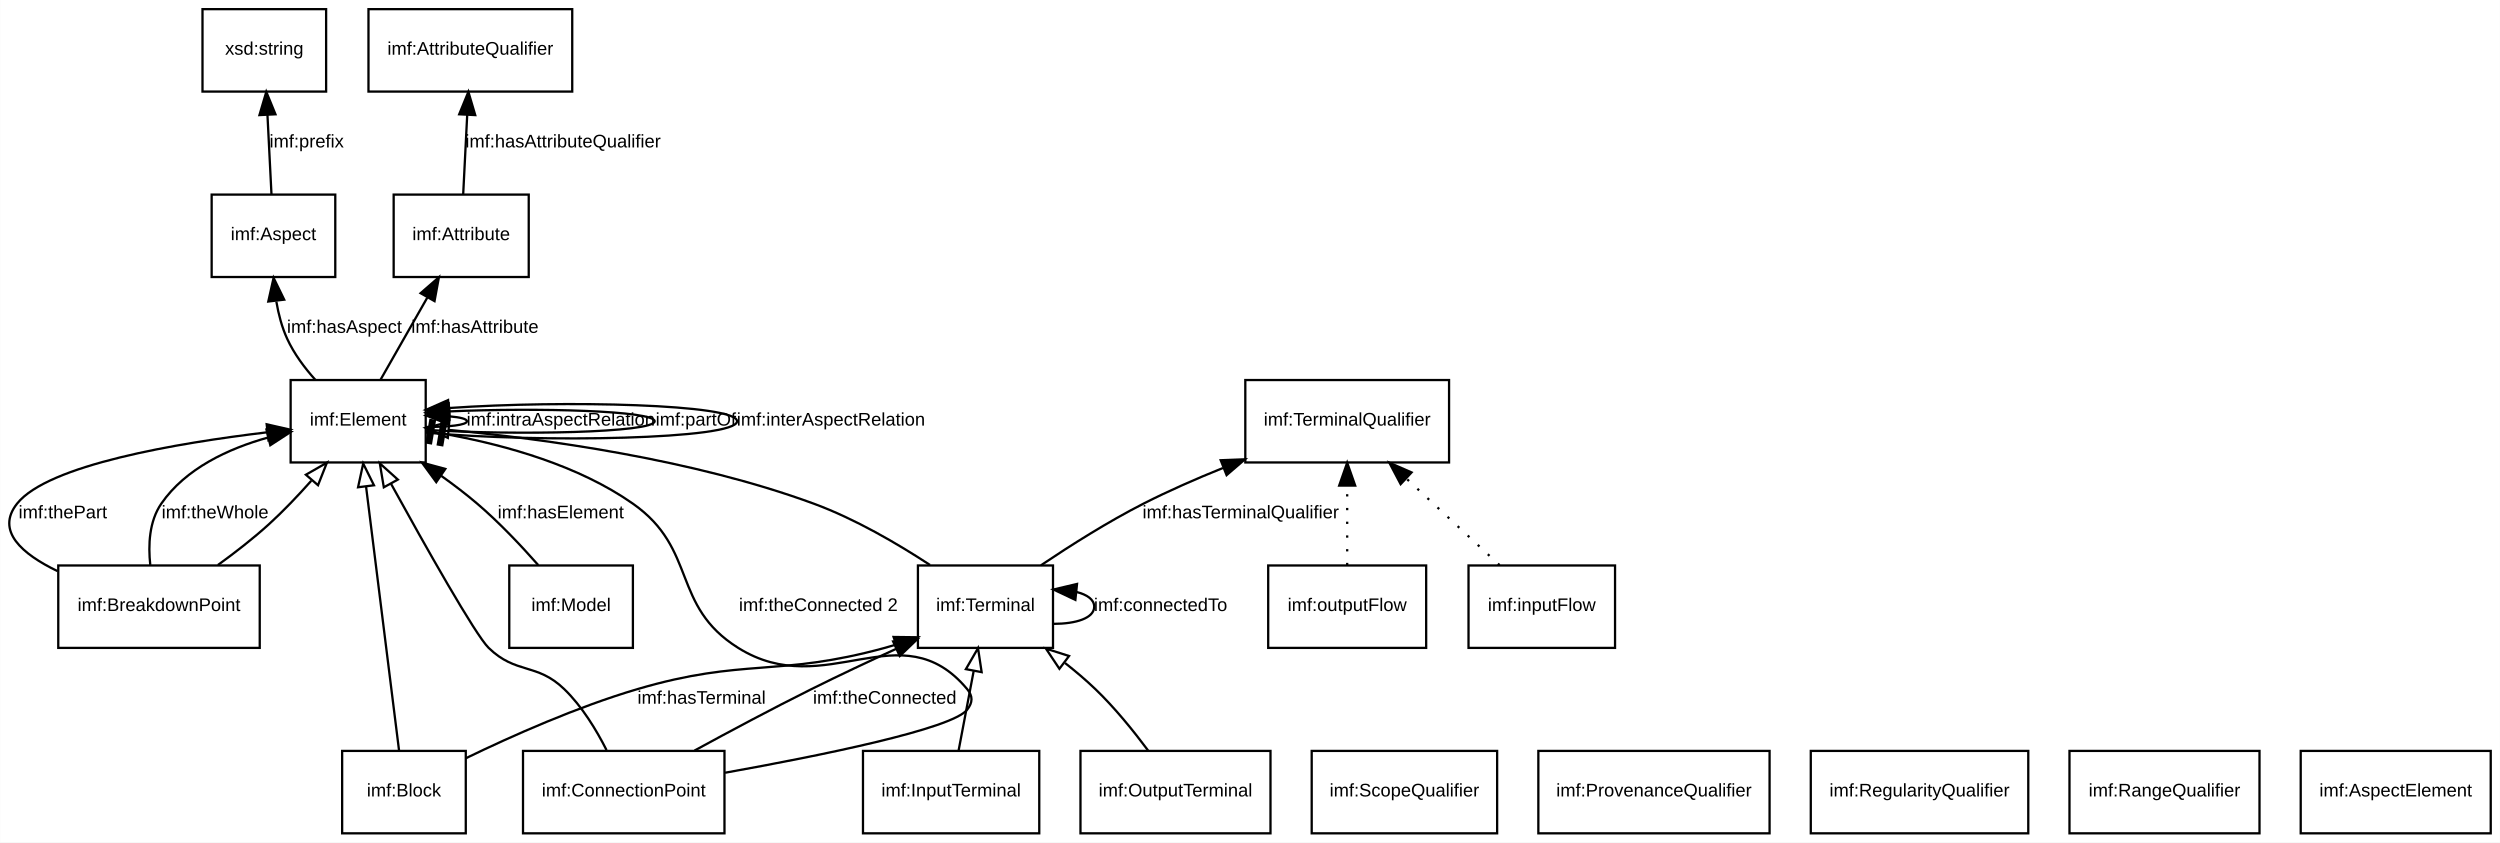
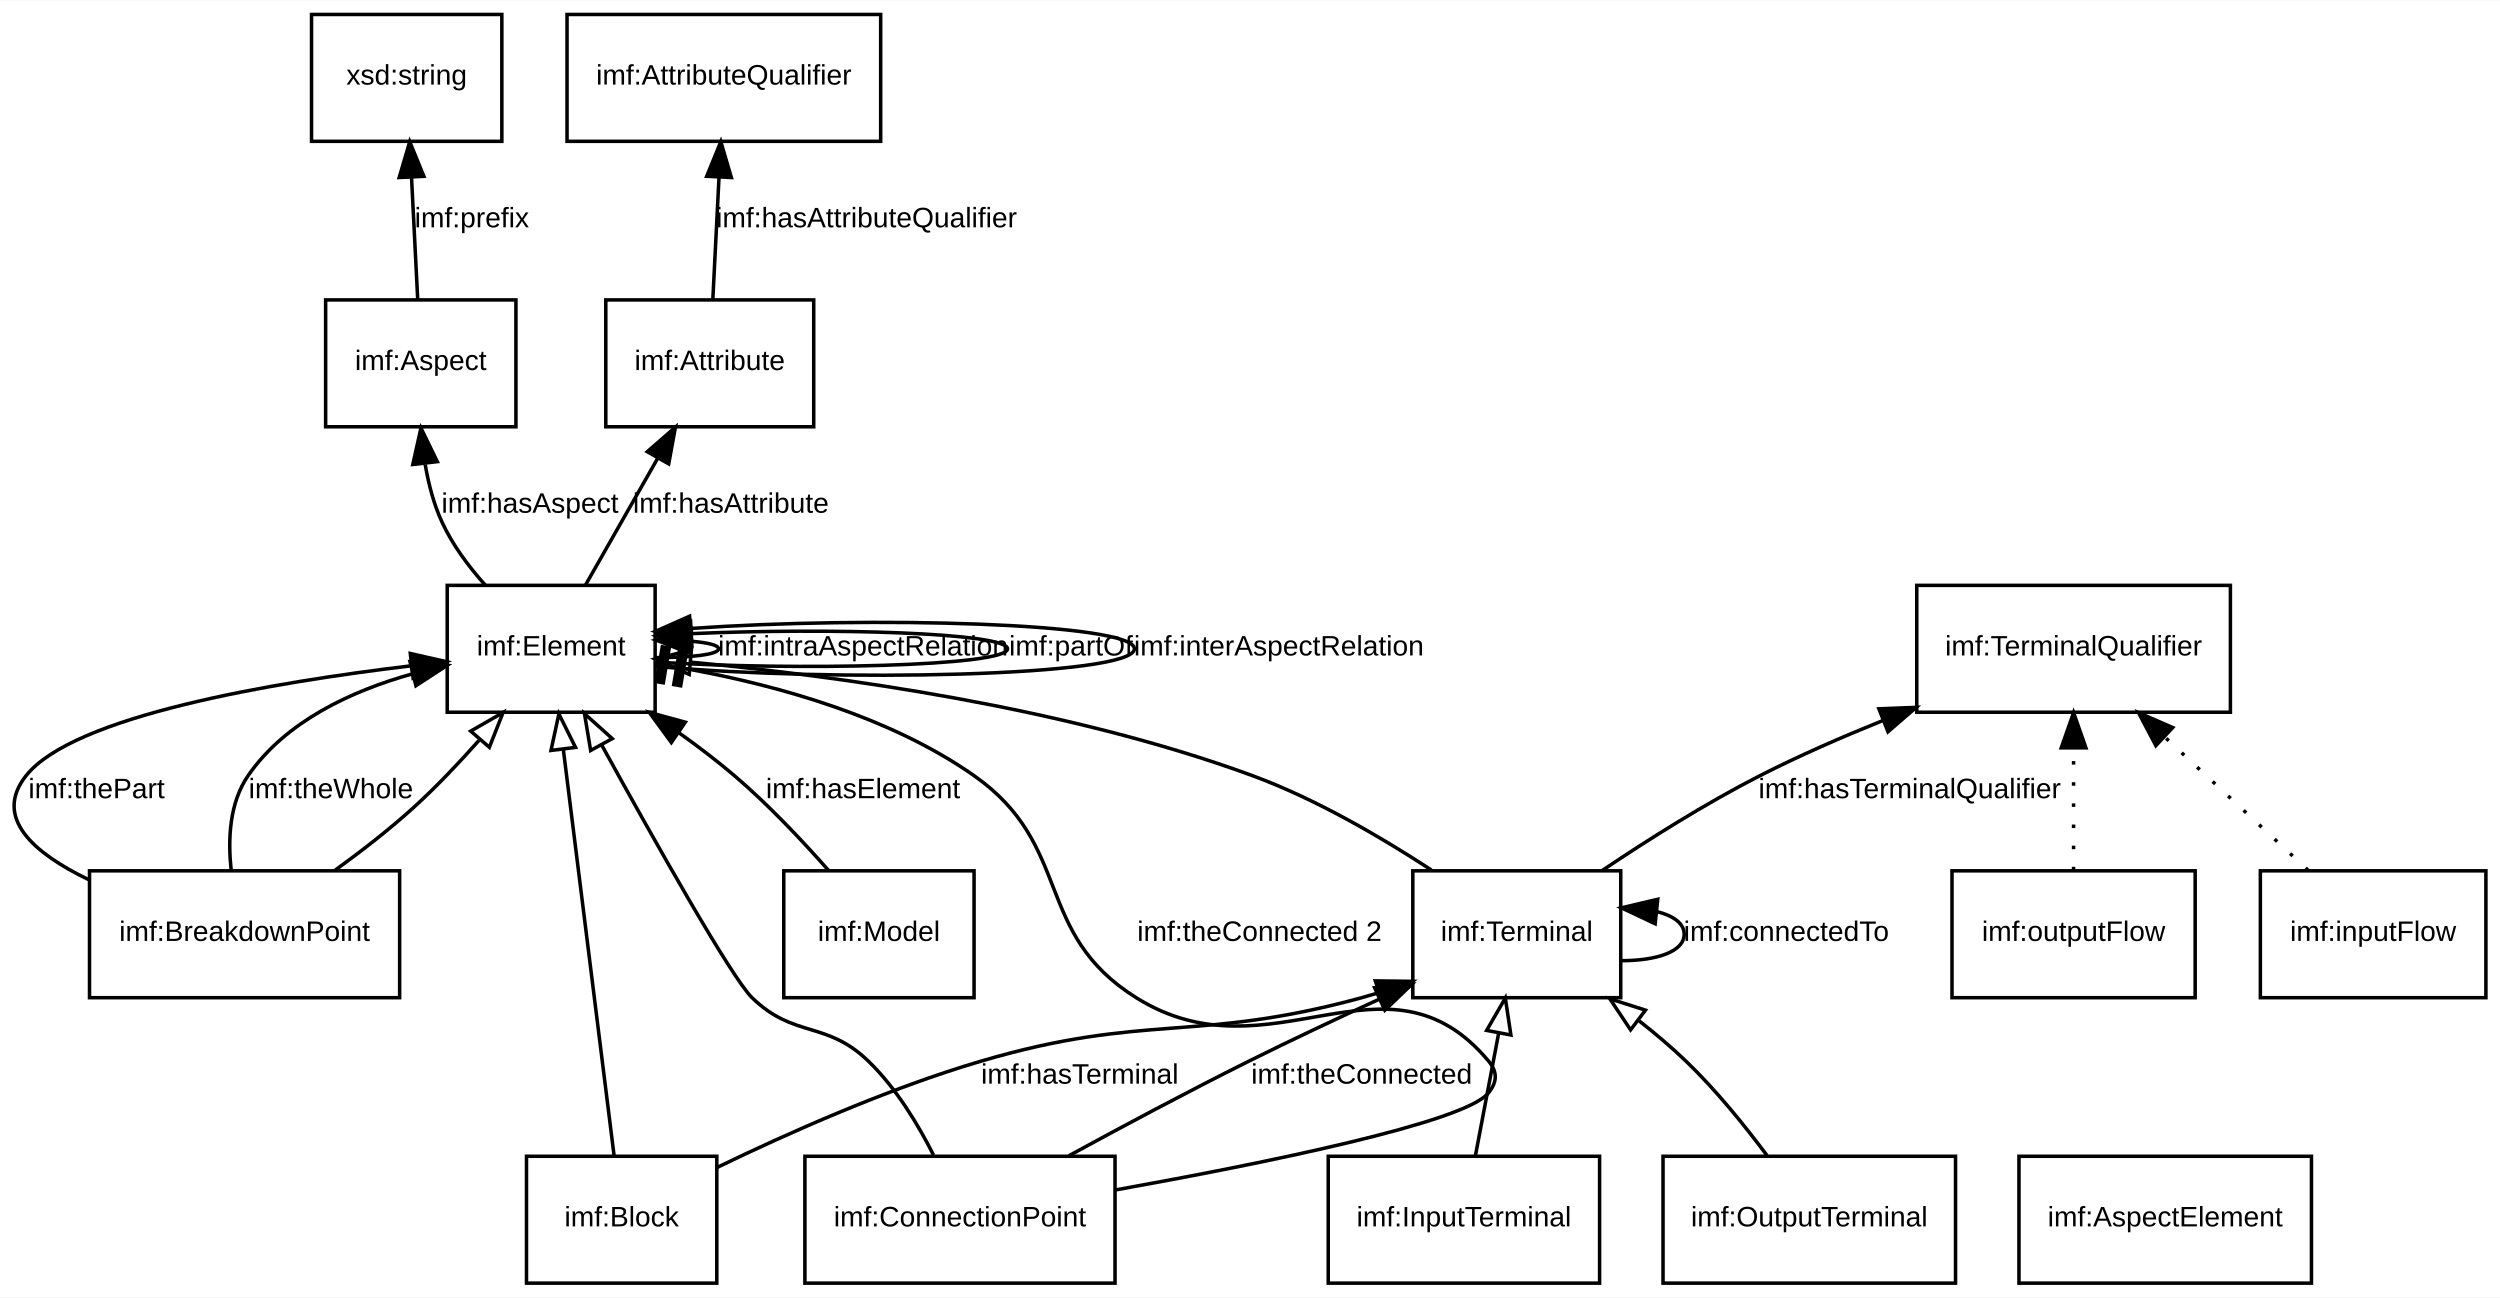
- <svg xmlns="http://www.w3.org/2000/svg" width="1092px" height="368px" viewBox="0.00 0.00 1091.90 368.00">
+ <svg xmlns="http://www.w3.org/2000/svg" width="709px" height="368px" viewBox="0.00 0.00 709.40 368.00">
  <g id="graph0" class="graph" transform="scale(1.0 1.0) rotate(0) translate(4 364)">
-     <polygon fill="white" stroke="transparent" points="-4,4 -4,-364 1087.9,-364 1087.9,4 -4,4" />
+     <polygon fill="white" stroke="transparent" points="-4,4 -4,-364 705.4,-364 705.4,4 -4,4" />
    <g id="node1" class="node">
      <polygon fill="none" stroke="black" points="109.4,-117 21.4,-117 21.4,-81 109.4,-81 109.4,-117" />
      <text text-anchor="middle" x="65.4" y="-97.1" font-family="Arial" font-size="8.00">imf:BreakdownPoint</text>
    </g>
-     <g id="node3" class="node">
+     <g id="node2" class="node">
      <polygon fill="none" stroke="black" points="181.9,-198 122.9,-198 122.9,-162 181.9,-162 181.9,-198" />
      <text text-anchor="middle" x="152.4" y="-178.1" font-family="Arial" font-size="8.00">imf:Element</text>
    </g>
    <g id="edge2" class="edge">
      <path fill="none" stroke="black" d="M21.12,-114.51C5.53,-122.02 -6.02,-132.1 3.4,-144 16.81,-160.92 73.22,-170.46 112.64,-175.17" />
      <polygon fill="black" stroke="black" points="112.43,-178.67 122.76,-176.32 113.22,-171.72 112.43,-178.67" />
      <text text-anchor="middle" x="23.4" y="-137.6" font-family="Arial" font-size="8.00">imf:thePart</text>
    </g>
    <g id="edge5" class="edge">
      <path fill="none" stroke="black" d="M61.59,-117.24C60.64,-125.97 61.11,-136.32 66.4,-144 77.03,-159.42 95.73,-168.05 112.98,-172.88" />
      <polygon fill="black" stroke="black" points="112.35,-176.33 122.9,-175.31 114.02,-169.53 112.35,-176.33" />
      <text text-anchor="middle" x="89.9" y="-137.6" font-family="Arial" font-size="8.00">imf:theWhole</text>
    </g>
    <g id="edge18" class="edge">
      <path fill="none" stroke="black" d="M91.11,-117.19C98.56,-122.58 106.53,-128.76 113.4,-135 119.77,-140.79 126.18,-147.55 131.91,-154" />
      <polygon fill="none" stroke="black" points="129.56,-156.64 138.75,-161.92 134.86,-152.06 129.56,-156.64" />
    </g>
-     <g id="node2" class="node">
-       <polygon fill="none" stroke="black" points="649.9,-36 568.9,-36 568.9,0 649.9,0 649.9,-36" />
-       <text text-anchor="middle" x="609.4" y="-16.1" font-family="Arial" font-size="8.00">imf:ScopeQualifier</text>
-     </g>
    <g id="edge7" class="edge">
      <path fill="none" stroke="black" d="M182.09,-177.5C191.99,-177.5 199.9,-178.33 199.9,-180 199.9,-181.02 196.96,-181.72 192.43,-182.12" />
      <polygon fill="black" stroke="black" points="191.95,-178.63 182.09,-182.5 192.21,-185.63 191.95,-178.63" />
      <text text-anchor="middle" x="240.9" y="-178.1" font-family="Arial" font-size="8.00">imf:intraAspectRelation</text>
    </g>
    <g id="edge13" class="edge">
      <path fill="none" stroke="black" d="M182.16,-176.23C221.65,-173.76 281.9,-175.01 281.9,-180 281.9,-184.58 231.13,-186.01 192.25,-184.3" />
      <polygon fill="black" stroke="black" points="192.33,-180.8 182.16,-183.77 191.96,-187.79 192.33,-180.8" />
      <text text-anchor="middle" x="299.9" y="-178.1" font-family="Arial" font-size="8.00">imf:partOf</text>
    </g>
    <g id="edge20" class="edge">
      <path fill="none" stroke="black" d="M181.98,-175.04C231.76,-170.44 317.9,-172.09 317.9,-180 317.9,-187.4 242.51,-189.32 192.03,-185.77" />
      <polygon fill="black" stroke="black" points="192.23,-182.28 181.98,-184.96 191.67,-189.25 192.23,-182.28" />
      <text text-anchor="middle" x="358.9" y="-178.1" font-family="Arial" font-size="8.00">imf:interAspectRelation</text>
    </g>
-     <g id="node5" class="node">
+     <g id="node4" class="node">
      <polygon fill="none" stroke="black" points="142.4,-279 88.4,-279 88.4,-243 142.4,-243 142.4,-279" />
      <text text-anchor="middle" x="115.4" y="-259.1" font-family="Arial" font-size="8.00">imf:Aspect</text>
    </g>
    <g id="edge23" class="edge">
      <path fill="none" stroke="black" d="M133.72,-198.05C128.97,-203.34 124.38,-209.51 121.4,-216 119.09,-221.04 117.6,-226.72 116.66,-232.28" />
      <polygon fill="black" stroke="black" points="113.14,-232.3 115.45,-242.64 120.09,-233.11 113.14,-232.3" />
      <text text-anchor="middle" x="146.4" y="-218.6" font-family="Arial" font-size="8.00">imf:hasAspect</text>
    </g>
-     <g id="node11" class="node">
+     <g id="node9" class="node">
      <polygon fill="none" stroke="black" points="226.9,-279 167.9,-279 167.9,-243 226.9,-243 226.9,-279" />
      <text text-anchor="middle" x="197.4" y="-259.1" font-family="Arial" font-size="8.00">imf:Attribute</text>
    </g>
    <g id="edge8" class="edge">
      <path fill="none" stroke="black" d="M162.17,-198.14C168.12,-208.6 175.85,-222.17 182.56,-233.94" />
      <polygon fill="black" stroke="black" points="179.67,-235.93 187.66,-242.89 185.75,-232.47 179.67,-235.93" />
      <text text-anchor="middle" x="203.4" y="-218.6" font-family="Arial" font-size="8.00">imf:hasAttribute</text>
    </g>
-     <g id="node4" class="node">
+     <g id="node3" class="node">
      <polygon fill="none" stroke="black" points="628.9,-198 539.9,-198 539.9,-162 628.9,-162 628.9,-198" />
      <text text-anchor="middle" x="584.4" y="-178.1" font-family="Arial" font-size="8.00">imf:TerminalQualifier</text>
    </g>
-     <g id="node20" class="node">
+     <g id="node16" class="node">
      <polygon fill="none" stroke="black" points="138.4,-360 84.4,-360 84.4,-324 138.4,-324 138.4,-360" />
      <text text-anchor="middle" x="111.4" y="-340.1" font-family="Arial" font-size="8.00">xsd:string</text>
    </g>
    <g id="edge9" class="edge">
      <path fill="none" stroke="black" d="M114.53,-279.14C114.02,-289.29 113.36,-302.37 112.77,-313.88" />
      <polygon fill="black" stroke="black" points="109.28,-313.73 112.27,-323.89 116.27,-314.08 109.28,-313.73" />
      <text text-anchor="middle" x="129.9" y="-299.6" font-family="Arial" font-size="8.00">imf:prefix</text>
    </g>
-     <g id="node6" class="node">
+     <g id="node5" class="node">
      <polygon fill="none" stroke="black" points="618.9,-117 549.9,-117 549.9,-81 618.9,-81 618.9,-117" />
      <text text-anchor="middle" x="584.4" y="-97.1" font-family="Arial" font-size="8.00">imf:outputFlow</text>
    </g>
    <g id="edge14" class="edge">
      <path fill="none" stroke="black" stroke-dasharray="1,5" d="M584.4,-117.14C584.4,-127.29 584.4,-140.37 584.4,-151.88" />
      <polygon fill="black" stroke="black" points="580.9,-151.89 584.4,-161.89 587.9,-151.89 580.9,-151.89" />
    </g>
-     <g id="node7" class="node">
+     <g id="node6" class="node">
      <polygon fill="none" stroke="black" points="455.9,-117 396.9,-117 396.9,-81 455.9,-81 455.9,-117" />
      <text text-anchor="middle" x="426.4" y="-97.1" font-family="Arial" font-size="8.00">imf:Terminal</text>
    </g>
    <g id="edge10" class="edge">
      <path fill="none" stroke="black" d="M402.17,-117.22C388,-126.5 369.4,-137.38 351.4,-144 298.25,-163.54 232.99,-172.36 192.04,-176.2" />
      <polygon fill="none" stroke="black" points="191.57,-172.73 181.92,-177.1 192.19,-179.7 191.57,-172.73" />
    </g>
    <g id="edge4" class="edge">
      <path fill="none" stroke="black" d="M450.63,-117.08C463.56,-125.77 479.96,-136.13 495.4,-144 506.38,-149.59 518.48,-154.89 530.12,-159.58" />
      <polygon fill="black" stroke="black" points="529.16,-162.97 539.75,-163.38 531.73,-156.46 529.16,-162.97" />
      <text text-anchor="middle" x="537.9" y="-137.6" font-family="Arial" font-size="8.00">imf:hasTerminalQualifier</text>
    </g>
    <g id="edge16" class="edge">
      <path fill="none" stroke="black" d="M456.09,-91.5C465.99,-91.5 473.9,-94 473.9,-99 473.9,-102.12 470.81,-104.27 466.07,-105.45" />
      <polygon fill="black" stroke="black" points="465.67,-101.97 456.09,-106.5 466.4,-108.93 465.67,-101.97" />
      <text text-anchor="middle" x="502.9" y="-97.1" font-family="Arial" font-size="8.00">imf:connectedTo</text>
    </g>
-     <g id="node8" class="node">
+     <g id="node7" class="node">
      <polygon fill="none" stroke="black" points="199.4,-36 145.4,-36 145.4,0 199.4,0 199.4,-36" />
      <text text-anchor="middle" x="172.4" y="-16.1" font-family="Arial" font-size="8.00">imf:Block</text>
    </g>
    <g id="edge21" class="edge">
      <path fill="none" stroke="black" d="M170.26,-36.12C166.81,-63.77 159.97,-118.46 155.83,-151.58" />
      <polygon fill="none" stroke="black" points="152.35,-151.16 154.59,-161.52 159.3,-152.03 152.35,-151.16" />
    </g>
    <g id="edge11" class="edge">
      <path fill="none" stroke="black" d="M199.44,-32.81C219.62,-42.58 248.13,-55.27 274.4,-63 321.08,-76.74 335.46,-68.16 382.4,-81 384.03,-81.45 385.68,-81.93 387.34,-82.44" />
      <polygon fill="black" stroke="black" points="386.26,-85.77 396.85,-85.64 388.49,-79.14 386.26,-85.77" />
      <text text-anchor="middle" x="302.4" y="-56.6" font-family="Arial" font-size="8.00">imf:hasTerminal</text>
    </g>
-     <g id="node9" class="node">
+     <g id="node8" class="node">
      <polygon fill="none" stroke="black" points="272.4,-117 218.4,-117 218.4,-81 272.4,-81 272.4,-117" />
      <text text-anchor="middle" x="245.4" y="-97.1" font-family="Arial" font-size="8.00">imf:Model</text>
    </g>
    <g id="edge22" class="edge">
      <path fill="none" stroke="black" d="M231.05,-117.17C223.54,-125.69 213.93,-135.87 204.4,-144 199.51,-148.17 194.11,-152.28 188.7,-156.14" />
      <polygon fill="black" stroke="black" points="186.5,-153.4 180.24,-161.96 190.46,-159.17 186.5,-153.4" />
      <text text-anchor="middle" x="240.9" y="-137.6" font-family="Arial" font-size="8.00">imf:hasElement</text>
    </g>
-     <g id="node10" class="node">
-       <polygon fill="none" stroke="black" points="768.9,-36 667.9,-36 667.9,0 768.9,0 768.9,-36" />
-       <text text-anchor="middle" x="718.4" y="-16.1" font-family="Arial" font-size="8.00">imf:ProvenanceQualifier</text>
-     </g>
-     <g id="node15" class="node">
+     <g id="node12" class="node">
      <polygon fill="none" stroke="black" points="245.9,-360 156.9,-360 156.9,-324 245.9,-324 245.9,-360" />
      <text text-anchor="middle" x="201.4" y="-340.1" font-family="Arial" font-size="8.00">imf:AttributeQualifier</text>
    </g>
    <g id="edge3" class="edge">
      <path fill="none" stroke="black" d="M198.27,-279.14C198.78,-289.29 199.45,-302.37 200.03,-313.88" />
      <polygon fill="black" stroke="black" points="196.53,-314.08 200.54,-323.89 203.53,-313.73 196.53,-314.08" />
      <text text-anchor="middle" x="241.9" y="-299.6" font-family="Arial" font-size="8.00">imf:hasAttributeQualifier</text>
    </g>
-     <g id="node12" class="node">
+     <g id="node10" class="node">
      <polygon fill="none" stroke="black" points="312.4,-36 224.4,-36 224.4,0 312.4,0 312.4,-36" />
      <text text-anchor="middle" x="268.4" y="-16.1" font-family="Arial" font-size="8.00">imf:ConnectionPoint</text>
    </g>
    <g id="edge17" class="edge">
      <path fill="none" stroke="black" d="M312.67,-26.47C354.47,-33.97 411.73,-45.59 418.4,-54 420.89,-57.13 420.97,-59.93 418.4,-63 389.44,-97.65 356.68,-57.05 318.4,-81 289.01,-99.39 300.78,-124.08 272.4,-144 248.7,-160.64 217.1,-169.44 192.28,-174.05" />
      <polygon fill="black" stroke="black" points="183.93,-180.55 182.25,-170.69 184.22,-170.35 185.9,-180.21 183.93,-180.55" />
      <polyline fill="none" stroke="black" points="182.1,-175.79 187.03,-174.95 " />
      <polygon fill="black" stroke="black" points="188.86,-179.71 187.18,-169.85 189.15,-169.51 190.83,-179.37 188.86,-179.71" />
      <polyline fill="none" stroke="black" points="187.03,-174.95 191.96,-174.11 " />
      <text text-anchor="middle" x="353.4" y="-97.1" font-family="Arial" font-size="8.00">imf:theConnected 2</text>
    </g>
    <g id="edge19" class="edge">
      <path fill="none" stroke="black" d="M260.89,-36.36C256.46,-45.13 250.19,-55.48 242.4,-63 230.39,-74.61 221.38,-69.35 209.4,-81 203.6,-86.65 181.69,-125.54 166.79,-152.6" />
      <polygon fill="none" stroke="black" points="163.6,-151.15 161.85,-161.6 169.73,-154.52 163.6,-151.15" />
    </g>
    <g id="edge15" class="edge">
      <path fill="none" stroke="black" d="M299.32,-36.16C314.58,-44.49 333.34,-54.5 350.4,-63 362.3,-68.93 375.41,-75.09 387.34,-80.56" />
      <polygon fill="black" stroke="black" points="386.06,-83.82 396.61,-84.79 388.96,-77.45 386.06,-83.82" />
      <text text-anchor="middle" x="382.4" y="-56.6" font-family="Arial" font-size="8.00">imf:theConnected</text>
    </g>
-     <g id="node13" class="node">
-       <polygon fill="none" stroke="black" points="881.9,-36 786.9,-36 786.9,0 881.9,0 881.9,-36" />
-       <text text-anchor="middle" x="834.4" y="-16.1" font-family="Arial" font-size="8.00">imf:RegularityQualifier</text>
-     </g>
-     <g id="node14" class="node">
+     <g id="node11" class="node">
      <polygon fill="none" stroke="black" points="701.4,-117 637.4,-117 637.4,-81 701.4,-81 701.4,-117" />
      <text text-anchor="middle" x="669.4" y="-97.1" font-family="Arial" font-size="8.00">imf:inputFlow</text>
    </g>
    <g id="edge12" class="edge">
      <path fill="none" stroke="black" stroke-dasharray="1,5" d="M650.96,-117.14C639.04,-128.22 623.36,-142.79 610.21,-155.01" />
      <polygon fill="black" stroke="black" points="607.75,-152.52 602.81,-161.89 612.52,-157.65 607.75,-152.52" />
    </g>
-     <g id="node16" class="node">
+     <g id="node13" class="node">
      <polygon fill="none" stroke="black" points="449.9,-36 372.9,-36 372.9,0 449.9,0 449.9,-36" />
      <text text-anchor="middle" x="411.4" y="-16.1" font-family="Arial" font-size="8.00">imf:InputTerminal</text>
    </g>
    <g id="edge6" class="edge">
      <path fill="none" stroke="black" d="M414.66,-36.14C416.58,-46.29 419.07,-59.37 421.25,-70.88" />
      <polygon fill="none" stroke="black" points="417.85,-71.72 423.15,-80.89 424.73,-70.41 417.85,-71.72" />
    </g>
-     <g id="node17" class="node">
-       <polygon fill="none" stroke="black" points="982.9,-36 899.9,-36 899.9,0 982.9,0 982.9,-36" />
-       <text text-anchor="middle" x="941.4" y="-16.1" font-family="Arial" font-size="8.00">imf:RangeQualifier</text>
-     </g>
-     <g id="node18" class="node">
+     <g id="node14" class="node">
      <polygon fill="none" stroke="black" points="550.9,-36 467.9,-36 467.9,0 550.9,0 550.9,-36" />
      <text text-anchor="middle" x="509.4" y="-16.1" font-family="Arial" font-size="8.00">imf:OutputTerminal</text>
    </g>
    <g id="edge1" class="edge">
      <path fill="none" stroke="black" d="M497.42,-36.2C491.07,-44.72 482.86,-54.89 474.4,-63 470.31,-66.93 465.76,-70.78 461.14,-74.41" />
      <polygon fill="none" stroke="black" points="458.7,-71.87 452.82,-80.68 462.91,-77.46 458.7,-71.87" />
    </g>
-     <g id="node19" class="node">
-       <polygon fill="none" stroke="black" points="1083.9,-36 1000.9,-36 1000.9,0 1083.9,0 1083.9,-36" />
-       <text text-anchor="middle" x="1042.4" y="-16.1" font-family="Arial" font-size="8.00">imf:AspectElement</text>
+     <g id="node15" class="node">
+       <polygon fill="none" stroke="black" points="651.9,-36 568.9,-36 568.9,0 651.9,0 651.9,-36" />
+       <text text-anchor="middle" x="610.4" y="-16.1" font-family="Arial" font-size="8.00">imf:AspectElement</text>
    </g>
  </g>
</svg>
